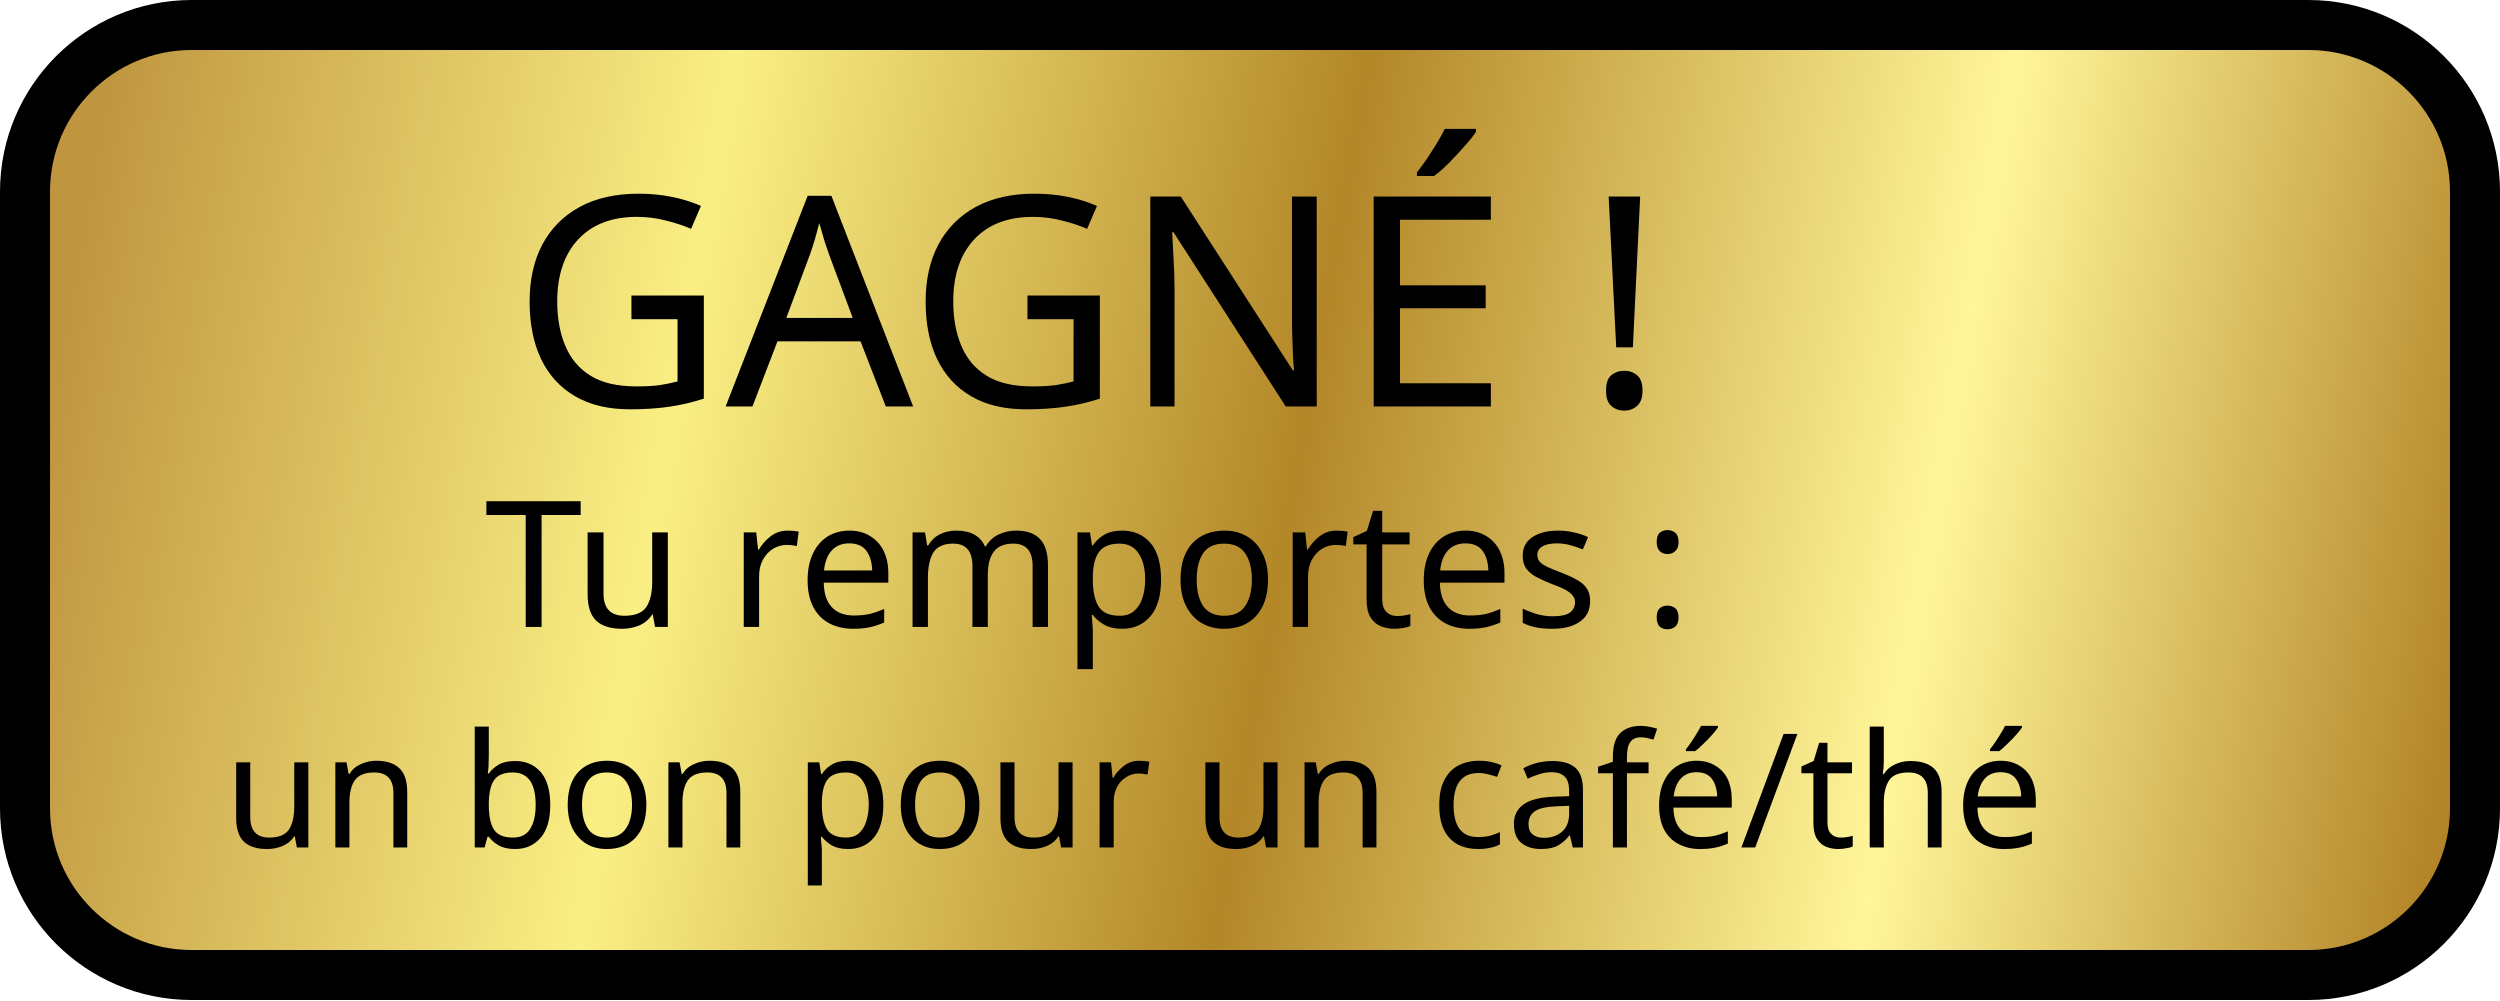
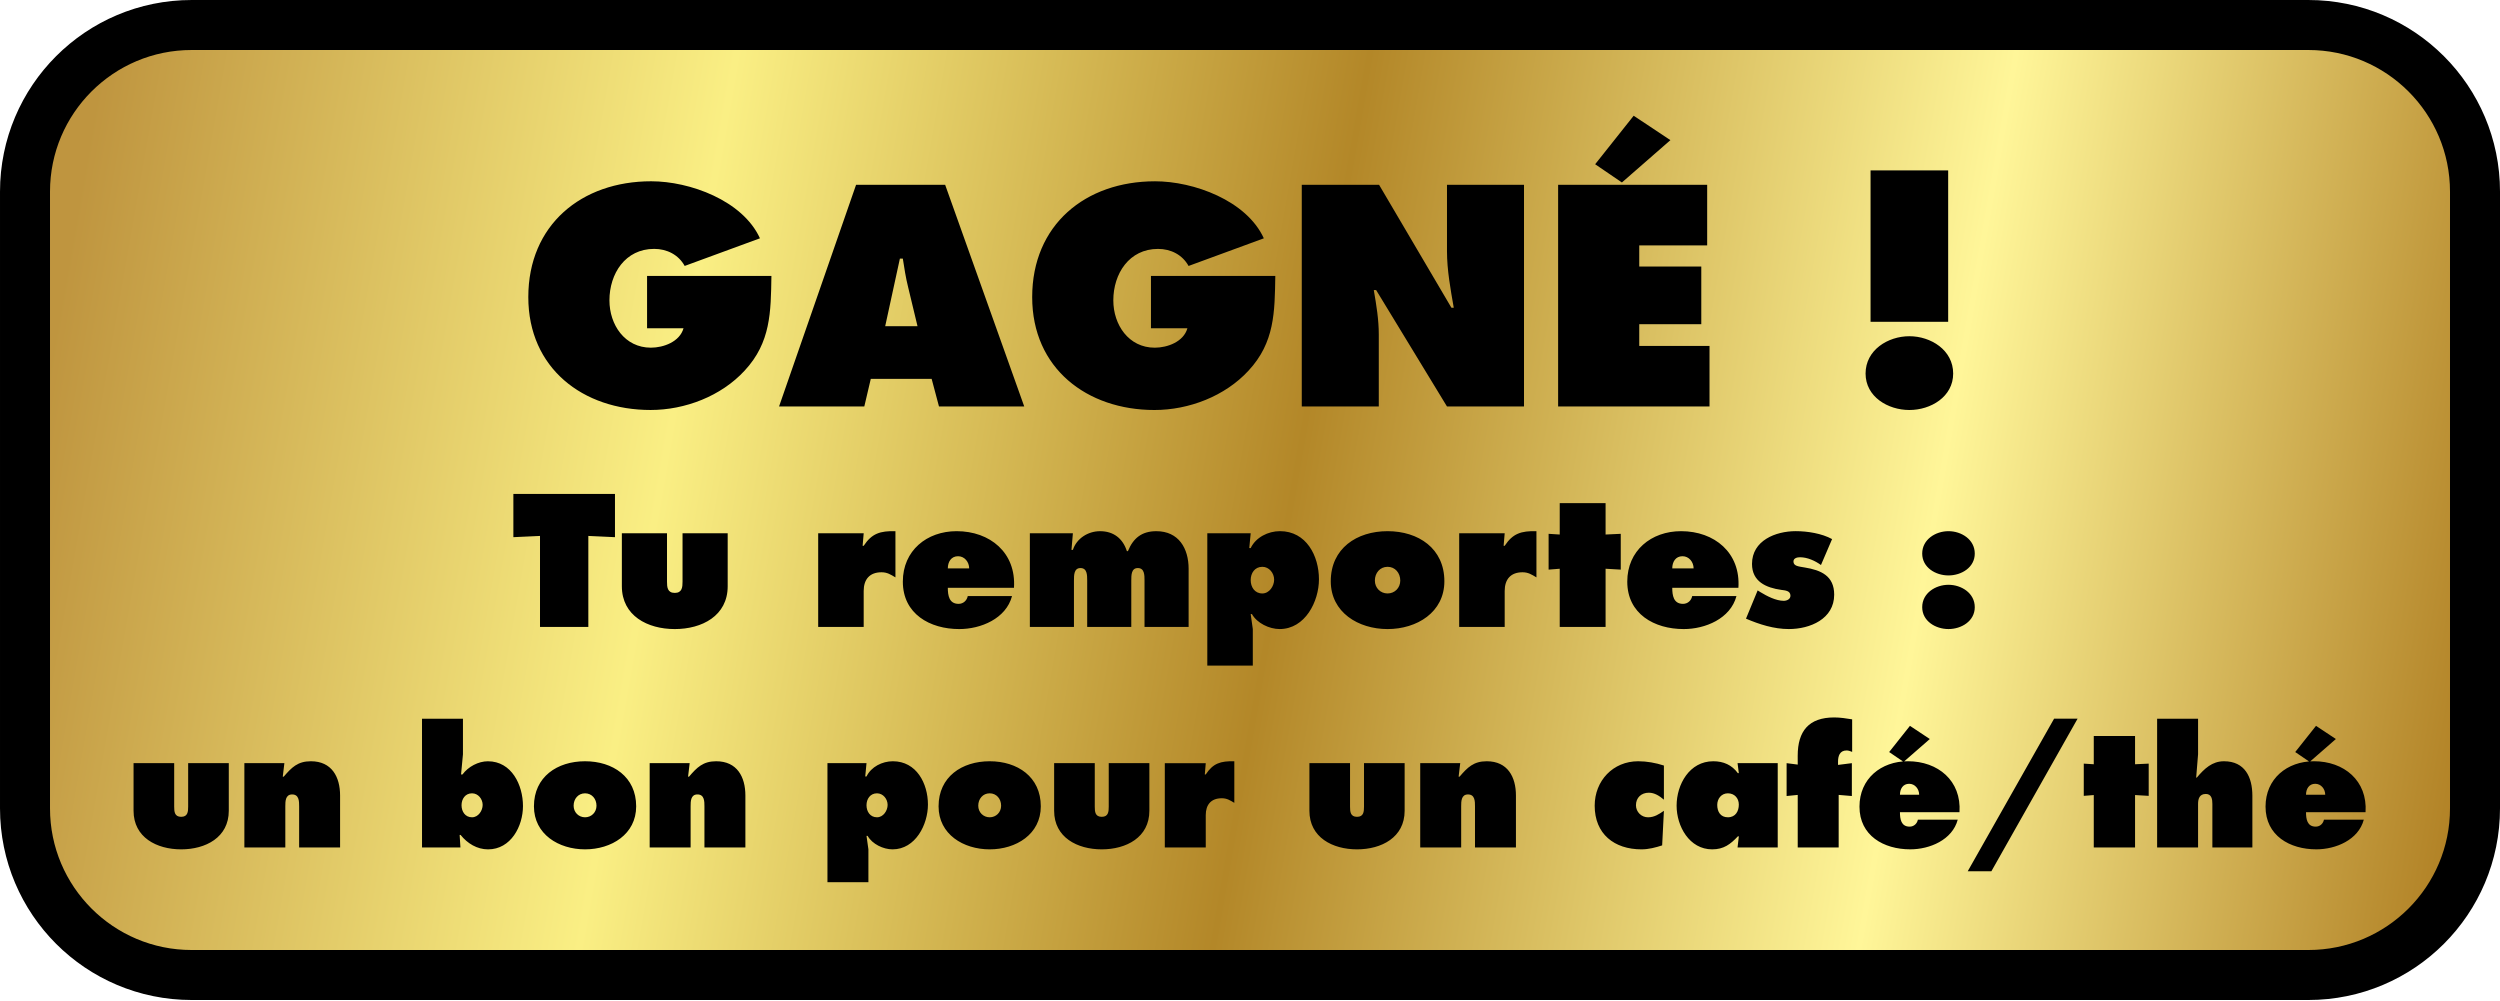
<svg xmlns="http://www.w3.org/2000/svg" xmlns:xlink="http://www.w3.org/1999/xlink" width="150mm" height="60mm" viewBox="0 0 150 60" version="1.1" id="svg1">
  <defs id="defs1">
    <linearGradient id="linearGradient3638">
      <stop style="stop-color:#bf953f;stop-opacity:1;" offset="0" id="stop3634" />
      <stop style="stop-color:#faef84;stop-opacity:1;" offset="0.25" id="stop3642" />
      <stop style="stop-color:#b38728;stop-opacity:1;" offset="0.5" id="stop3644" />
      <stop style="stop-color:#fff699;stop-opacity:1;" offset="0.755" id="stop8004" />
      <stop style="stop-color:#ab781c;stop-opacity:1;" offset="1" id="stop3636" />
    </linearGradient>
    <linearGradient xlink:href="#linearGradient3638" id="linearGradient2" x1="22.145" y1="86.48" x2="82.082" y2="97.543" gradientUnits="userSpaceOnUse" gradientTransform="matrix(2.452574,0,0,2.576271,-41.9445,-64.75368)" />
  </defs>
  <g id="layer1" transform="translate(-10.86773,-128.0427)">
    <rect style="fill:url(#linearGradient2);stroke:#000000;stroke-width:3;stroke-dasharray:none;stroke-opacity:1" id="rect1" width="147" height="57" x="12.368" y="129.543" rx="10" ry="10" />
-     <text xml:space="preserve" style="font-style:normal;font-variant:normal;font-weight:normal;font-stretch:normal;font-size:10.583px;line-height:125%;font-family:'Futura Extra';-inkscape-font-specification:'Futura Extra';text-align:center;text-anchor:middle;fill:#000000;fill-opacity:1;stroke:none;stroke-width:4;stroke-dasharray:none;stroke-opacity:1" x="85.771" y="152.431" id="text1">
-       <tspan id="tspan1" style="font-style:normal;font-variant:normal;font-weight:normal;font-stretch:normal;font-size:17.639px;font-family:'Futura Extra';-inkscape-font-specification:'Futura Extra';fill:#000000;fill-opacity:1;stroke:none;stroke-width:4" x="85.771" y="152.431" dx="0 0 0 0 0 -0.286">GAGNÉ !</tspan>
-       <tspan style="font-style:normal;font-variant:normal;font-weight:normal;font-stretch:normal;font-size:10.583px;font-family:'Futura Extra';-inkscape-font-specification:'Futura Extra';fill:#000000;fill-opacity:1;stroke:none;stroke-width:4" x="85.771" y="165.66" id="tspan3">Tu remportes :</tspan>
-       <tspan style="font-style:normal;font-variant:normal;font-weight:normal;font-stretch:normal;font-size:9.525px;font-family:'Futura Extra';-inkscape-font-specification:'Futura Extra';letter-spacing:0px;fill:#000000;fill-opacity:1;stroke:none;stroke-width:4" x="85.771" y="178.889" id="tspan2">un bon pour un café/thé</tspan>
-     </text>
+     <g id="text1" style="font-size:10.583px;line-height:125%;font-family:'Futura Extra';-inkscape-font-specification:'Futura Extra';text-align:center;text-anchor:middle;stroke-width:4" aria-label="GAGNÉ !&#10;Tu remportes :&#10;un bon pour un café/thé">
+       <path style="font-size:17.639px" d="m 49.692,144.599 v 3.14 h 2.187 c -0.229,0.811 -1.199,1.164 -1.958,1.164 -1.57,0 -2.487,-1.376 -2.487,-2.84 0,-1.605 0.953,-3.087 2.681,-3.087 0.776,0 1.464,0.353 1.834,1.023 l 4.516,-1.658 c -1.041,-2.275 -4.216,-3.422 -6.526,-3.422 -4.18,0 -7.373,2.611 -7.373,6.95 0,4.269 3.281,6.773 7.338,6.773 2.064,0 4.233,-0.829 5.644,-2.364 1.57,-1.693 1.57,-3.51 1.605,-5.68 z m 13.423,6.174 h 3.651 l 0.441,1.658 h 5.115 l -4.745,-13.3 h -5.345 l -4.621,13.3 h 5.115 z m 0.864,-3.157 0.882,-4.057 h 0.176 c 0.088,0.564 0.176,1.147 0.318,1.711 l 0.564,2.346 z m 15.946,-3.016 v 3.14 h 2.187 c -0.229,0.811 -1.199,1.164 -1.958,1.164 -1.57,0 -2.487,-1.376 -2.487,-2.84 0,-1.605 0.953,-3.087 2.681,-3.087 0.776,0 1.464,0.353 1.834,1.023 l 4.516,-1.658 c -1.041,-2.275 -4.216,-3.422 -6.526,-3.422 -4.18,0 -7.373,2.611 -7.373,6.95 0,4.269 3.281,6.773 7.338,6.773 2.064,0 4.233,-0.829 5.644,-2.364 1.57,-1.693 1.57,-3.51 1.605,-5.68 z m 9.049,7.832 h 4.621 v -4.322 c 0,-0.882 -0.141,-1.746 -0.3,-2.663 h 0.141 l 4.251,6.985 h 4.621 v -13.3 h -4.621 v 3.986 c 0,1.129 0.212,2.275 0.406,3.387 h -0.141 l -4.339,-7.373 h -4.639 z m 15.381,0 h 9.084 v -3.634 h -4.216 v -1.305 h 3.722 v -3.457 h -3.722 v -1.27 h 4.075 v -3.634 h -8.943 z m 4.533,-17.445 -2.311,2.91 1.605,1.094 2.91,-2.54 z m 18.87,12.365 v -9.084 h -4.657 v 9.084 z m -2.328,0.864 c -1.288,0 -2.628,0.829 -2.628,2.24 0,1.393 1.341,2.187 2.628,2.187 1.288,0 2.628,-0.794 2.628,-2.187 0,-1.411 -1.341,-2.24 -2.628,-2.24 z" id="path1" />
+       <path d="m 41.67,160.273 1.598,-0.074 v 5.461 h 2.9 v -5.461 l 1.598,0.074 v -2.593 h -6.096 z m 6.509,-0.233 v 3.175 c 0,1.778 1.545,2.572 3.175,2.572 1.63,0 3.175,-0.794 3.175,-2.572 v -3.175 h -2.709 v 2.9 c 0,0.328 -0.021,0.677 -0.466,0.677 -0.444,0 -0.466,-0.349 -0.466,-0.677 v -2.9 z m 16.415,-0.127 c -0.921,-0.021 -1.418,0.138 -1.905,0.878 h -0.064 l 0.064,-0.751 h -2.73 v 5.62 h 2.73 v -2.159 c 0,-0.699 0.36,-1.122 1.069,-1.122 0.349,0 0.55,0.138 0.836,0.307 z m 7.112,3.397 c 0.138,-2.106 -1.439,-3.397 -3.44,-3.397 -1.789,0 -3.228,1.164 -3.228,3.027 0,1.937 1.619,2.847 3.387,2.847 1.291,0 2.805,-0.624 3.164,-1.979 h -2.656 c -0.053,0.265 -0.265,0.466 -0.55,0.466 -0.571,0 -0.646,-0.508 -0.646,-0.963 z m -3.969,-1.164 c 0,-0.392 0.201,-0.73 0.614,-0.73 0.392,0 0.667,0.349 0.667,0.73 z m 7.504,-2.106 h -2.582 v 5.62 h 2.646 v -2.783 c 0,-0.328 0,-0.751 0.392,-0.751 0.402,0 0.402,0.423 0.402,0.751 v 2.783 h 2.646 v -2.783 c 0,-0.328 0,-0.751 0.392,-0.751 0.402,0 0.402,0.423 0.402,0.751 v 2.783 h 2.646 v -3.492 c 0,-1.217 -0.593,-2.254 -1.937,-2.254 -0.868,0 -1.386,0.413 -1.704,1.196 h -0.064 c -0.243,-0.762 -0.804,-1.196 -1.609,-1.196 -0.72,0 -1.408,0.434 -1.63,1.122 h -0.085 z m 11.366,2.011 c 0.413,0 0.709,0.381 0.709,0.773 0,0.381 -0.286,0.826 -0.709,0.826 -0.455,0 -0.698,-0.381 -0.698,-0.804 0,-0.413 0.243,-0.794 0.698,-0.794 z m -0.698,-2.011 h -2.603 v 7.937 h 2.73 v -2.191 l -0.127,-0.9 h 0.074 c 0.307,0.55 1.048,0.9 1.662,0.9 1.535,0 2.36,-1.662 2.36,-2.985 0,-1.408 -0.762,-2.889 -2.339,-2.889 -0.709,0 -1.45,0.37 -1.757,1.016 h -0.085 z m 8.213,-0.127 c -1.852,0 -3.408,1.037 -3.408,3.006 0,1.863 1.651,2.868 3.408,2.868 1.757,0 3.408,-1.005 3.408,-2.868 0,-1.968 -1.556,-3.006 -3.408,-3.006 z m 0,2.138 c 0.455,0 0.762,0.37 0.762,0.826 0,0.445 -0.339,0.773 -0.762,0.773 -0.423,0 -0.762,-0.328 -0.762,-0.773 0,-0.455 0.307,-0.826 0.762,-0.826 z m 8.932,-2.138 c -0.921,-0.021 -1.418,0.138 -1.905,0.878 h -0.064 l 0.064,-0.751 h -2.73 v 5.62 h 2.73 v -2.159 c 0,-0.699 0.36,-1.122 1.069,-1.122 0.349,0 0.55,0.138 0.836,0.307 z m 4.149,-1.683 h -2.752 v 1.884 l -0.667,-0.042 v 2.148 l 0.667,-0.053 v 3.492 h 2.752 v -3.492 l 0.91,0.053 v -2.148 l -0.91,0.042 z m 7.969,5.08 c 0.138,-2.106 -1.439,-3.397 -3.44,-3.397 -1.789,0 -3.228,1.164 -3.228,3.027 0,1.937 1.619,2.847 3.387,2.847 1.291,0 2.805,-0.624 3.164,-1.979 h -2.656 c -0.053,0.265 -0.265,0.466 -0.55,0.466 -0.572,0 -0.646,-0.508 -0.646,-0.963 z m -3.969,-1.164 c 0,-0.392 0.201,-0.73 0.614,-0.73 0.392,0 0.667,0.349 0.667,0.73 z m 4.424,3.016 c 0.815,0.349 1.683,0.624 2.572,0.624 1.27,0 2.72,-0.603 2.72,-2.064 0,-1.132 -0.794,-1.471 -1.767,-1.63 -0.381,-0.064 -0.677,-0.085 -0.677,-0.36 0,-0.201 0.222,-0.254 0.392,-0.254 0.444,0 0.91,0.212 1.259,0.466 l 0.667,-1.556 c -0.614,-0.339 -1.482,-0.476 -2.18,-0.476 -1.206,0 -2.625,0.561 -2.625,1.968 0,1.058 0.847,1.429 1.757,1.556 0.222,0.032 0.55,0.042 0.55,0.349 0,0.212 -0.222,0.307 -0.402,0.307 -0.466,0 -1.016,-0.286 -1.397,-0.519 l -0.169,-0.106 z m 12.15,-2.032 c -0.773,0 -1.577,0.497 -1.577,1.344 0,0.836 0.804,1.312 1.577,1.312 0.773,0 1.577,-0.476 1.577,-1.312 0,-0.847 -0.804,-1.344 -1.577,-1.344 z m 0,-3.217 c -0.773,0 -1.577,0.497 -1.577,1.344 0,0.836 0.804,1.312 1.577,1.312 0.773,0 1.577,-0.476 1.577,-1.312 0,-0.847 -0.804,-1.344 -1.577,-1.344 z" id="path2" />
+       <path style="font-size:9.525px;letter-spacing:0px" d="m 18.881,173.832 v 2.857 c 0,1.6 1.391,2.315 2.857,2.315 1.467,0 2.857,-0.714 2.857,-2.315 v -2.857 h -2.438 v 2.61 c 0,0.295 -0.019,0.61 -0.419,0.61 -0.4,0 -0.419,-0.314 -0.419,-0.61 v -2.61 z m 9.049,0 h -2.4 v 5.058 h 2.457 v -2.467 c 0,-0.295 0,-0.714 0.41,-0.714 0.419,0 0.419,0.419 0.419,0.714 v 2.467 h 2.457 v -3.115 c 0,-1.114 -0.495,-2.057 -1.753,-2.057 -0.791,0 -1.153,0.371 -1.629,0.924 h -0.057 z m 11.259,1.81 c 0.371,0 0.638,0.343 0.638,0.695 0,0.343 -0.257,0.743 -0.638,0.743 -0.41,0 -0.629,-0.343 -0.629,-0.724 0,-0.371 0.219,-0.714 0.629,-0.714 z m -3,3.248 h 2.305 l -0.048,-0.752 h 0.057 c 0.41,0.514 0.991,0.867 1.648,0.867 1.372,0 2.095,-1.391 2.095,-2.6 0,-1.257 -0.676,-2.686 -2.105,-2.686 -0.572,0 -1.181,0.324 -1.524,0.791 h -0.086 l 0.114,-1.21 v -2.134 h -2.457 z m 9.782,-5.172 c -1.667,0 -3.067,0.933 -3.067,2.705 0,1.676 1.486,2.581 3.067,2.581 1.581,0 3.067,-0.905 3.067,-2.581 0,-1.772 -1.4,-2.705 -3.067,-2.705 z m 0,1.924 c 0.41,0 0.686,0.333 0.686,0.743 0,0.4 -0.305,0.695 -0.686,0.695 -0.381,0 -0.686,-0.295 -0.686,-0.695 0,-0.41 0.276,-0.743 0.686,-0.743 z m 6.277,-1.81 h -2.4 v 5.058 h 2.457 v -2.467 c 0,-0.295 0,-0.714 0.41,-0.714 0.419,0 0.419,0.419 0.419,0.714 v 2.467 h 2.457 v -3.115 c 0,-1.114 -0.495,-2.057 -1.753,-2.057 -0.791,0 -1.153,0.371 -1.629,0.924 h -0.057 z m 11.239,1.81 c 0.371,0 0.638,0.343 0.638,0.695 0,0.343 -0.257,0.743 -0.638,0.743 -0.41,0 -0.629,-0.343 -0.629,-0.724 0,-0.371 0.219,-0.714 0.629,-0.714 z m -0.629,-1.81 h -2.343 v 7.144 h 2.457 v -1.972 l -0.114,-0.81 h 0.067 c 0.276,0.495 0.943,0.81 1.495,0.81 1.381,0 2.124,-1.495 2.124,-2.686 0,-1.267 -0.686,-2.6 -2.105,-2.6 -0.638,0 -1.305,0.333 -1.581,0.914 h -0.076 z m 7.391,-0.114 c -1.667,0 -3.067,0.933 -3.067,2.705 0,1.676 1.486,2.581 3.067,2.581 1.581,0 3.067,-0.905 3.067,-2.581 0,-1.772 -1.4,-2.705 -3.067,-2.705 z m 0,1.924 c 0.41,0 0.686,0.333 0.686,0.743 0,0.4 -0.305,0.695 -0.686,0.695 -0.381,0 -0.686,-0.295 -0.686,-0.695 0,-0.41 0.276,-0.743 0.686,-0.743 z m 3.867,-1.81 v 2.857 c 0,1.6 1.391,2.315 2.857,2.315 1.467,0 2.857,-0.714 2.857,-2.315 v -2.857 h -2.438 v 2.61 c 0,0.295 -0.019,0.61 -0.419,0.61 -0.4,0 -0.419,-0.314 -0.419,-0.61 v -2.61 z m 10.811,-0.114 c -0.829,-0.019 -1.276,0.124 -1.714,0.791 h -0.057 l 0.057,-0.676 h -2.457 v 5.058 h 2.457 v -1.943 c 0,-0.629 0.324,-1.01 0.962,-1.01 0.314,0 0.495,0.124 0.752,0.276 z m 4.505,0.114 v 2.857 c 0,1.6 1.391,2.315 2.857,2.315 1.467,0 2.857,-0.714 2.857,-2.315 v -2.857 h -2.438 v 2.61 c 0,0.295 -0.019,0.61 -0.419,0.61 -0.4,0 -0.419,-0.314 -0.419,-0.61 v -2.61 z m 9.049,0 h -2.4 v 5.058 h 2.457 v -2.467 c 0,-0.295 0,-0.714 0.41,-0.714 0.419,0 0.419,0.419 0.419,0.714 v 2.467 h 2.457 v -3.115 c 0,-1.114 -0.495,-2.057 -1.753,-2.057 -0.791,0 -1.153,0.371 -1.629,0.924 h -0.057 z m 12.221,0.143 c -0.495,-0.162 -1.029,-0.257 -1.543,-0.257 -1.514,0 -2.61,1.172 -2.61,2.667 0,1.695 1.172,2.619 2.81,2.619 0.429,0 0.857,-0.114 1.238,-0.238 l 0.105,-2.076 c -0.286,0.2 -0.572,0.391 -0.953,0.391 -0.4,0 -0.724,-0.324 -0.724,-0.724 0,-0.457 0.324,-0.752 0.772,-0.752 0.352,0 0.648,0.2 0.905,0.419 z m 3.2,2.362 c 0,-0.371 0.248,-0.695 0.638,-0.695 0.391,0 0.657,0.286 0.657,0.676 0,0.391 -0.191,0.762 -0.657,0.762 -0.448,0 -0.638,-0.343 -0.638,-0.743 z m 1.219,2.553 h 2.41 v -5.058 h -2.41 l 0.076,0.6 h -0.057 c -0.362,-0.495 -0.867,-0.714 -1.476,-0.714 -1.429,0 -2.2,1.391 -2.2,2.667 0,1.229 0.762,2.619 2.134,2.619 0.695,0 1.095,-0.305 1.543,-0.781 h 0.057 z m 3.61,-4.972 -0.667,-0.086 v 1.972 l 0.667,-0.067 v 3.153 h 2.457 v -3.153 l 0.791,0.067 v -1.972 l -0.829,0.105 v -0.191 c 0,-0.333 0.095,-0.676 0.514,-0.676 0.114,0 0.21,0.038 0.333,0.086 v -1.953 c -0.362,-0.057 -0.714,-0.114 -1.076,-0.114 -1.524,0 -2.191,0.819 -2.191,2.296 z m 9.706,2.857 c 0.124,-1.895 -1.295,-3.058 -3.096,-3.058 -1.61,0 -2.905,1.048 -2.905,2.724 0,1.743 1.457,2.562 3.048,2.562 1.162,0 2.524,-0.562 2.848,-1.781 h -2.391 c -0.048,0.238 -0.238,0.419 -0.495,0.419 -0.514,0 -0.581,-0.457 -0.581,-0.867 z m -3.572,-1.048 c 0,-0.352 0.181,-0.657 0.552,-0.657 0.352,0 0.6,0.314 0.6,0.657 z m 0.6,-4.134 -1.248,1.572 0.867,0.591 1.572,-1.372 z m 4.886,8.725 5.172,-9.154 h -1.41 l -5.182,9.154 z m 8.62,-8.115 h -2.477 v 1.695 l -0.6,-0.038 v 1.934 l 0.6,-0.048 v 3.143 h 2.477 v -3.143 l 0.819,0.048 v -1.934 l -0.819,0.038 z m 1.324,6.687 h 2.457 v -2.61 c 0,-0.314 0.086,-0.6 0.467,-0.6 0.352,0 0.391,0.333 0.391,0.6 v 2.61 h 2.4 v -3.105 c 0,-1.114 -0.448,-2.067 -1.705,-2.067 -0.705,0 -1.172,0.438 -1.629,0.981 h -0.038 l 0.114,-1.4 v -2.134 h -2.457 z m 12.506,-2.115 c 0.124,-1.895 -1.295,-3.058 -3.096,-3.058 -1.61,0 -2.905,1.048 -2.905,2.724 0,1.743 1.457,2.562 3.048,2.562 1.162,0 2.524,-0.562 2.848,-1.781 h -2.391 c -0.048,0.238 -0.238,0.419 -0.495,0.419 -0.514,0 -0.581,-0.457 -0.581,-0.867 z m -3.572,-1.048 c 0,-0.352 0.181,-0.657 0.552,-0.657 0.352,0 0.6,0.314 0.6,0.657 z m 0.6,-4.134 -1.248,1.572 0.867,0.591 1.572,-1.372 z" id="path3" />
+     </g>
  </g>
</svg>
